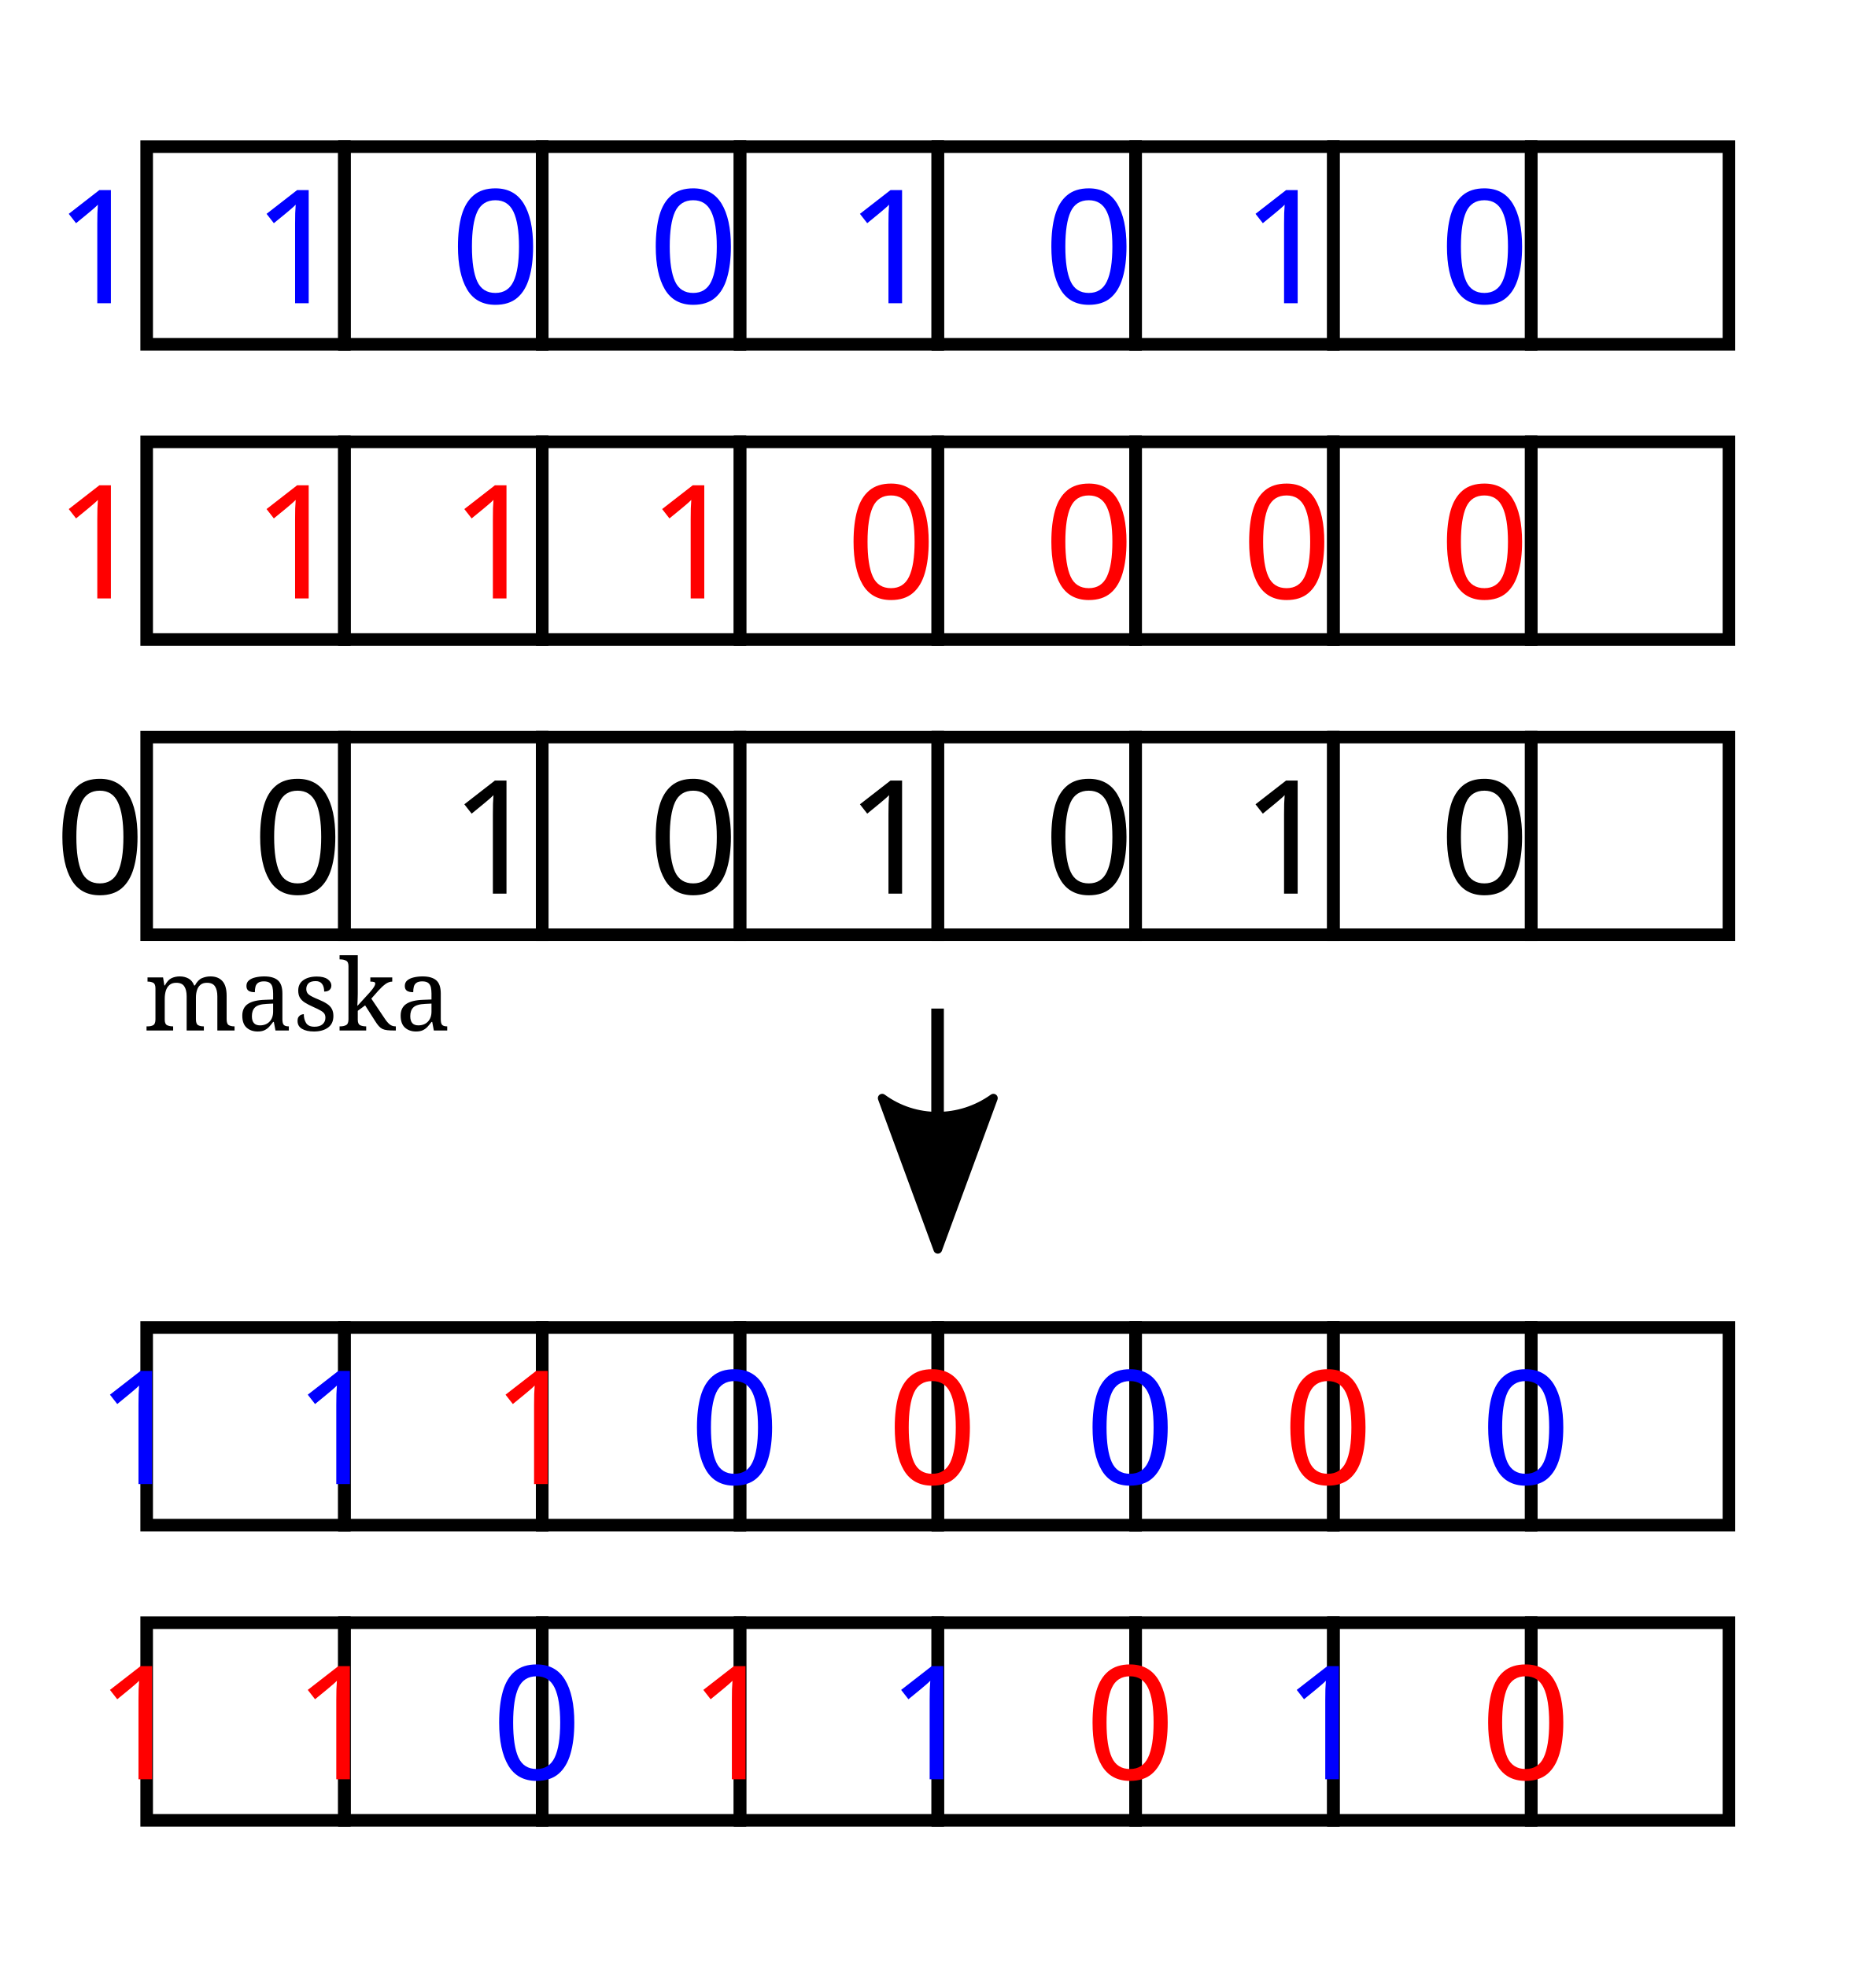
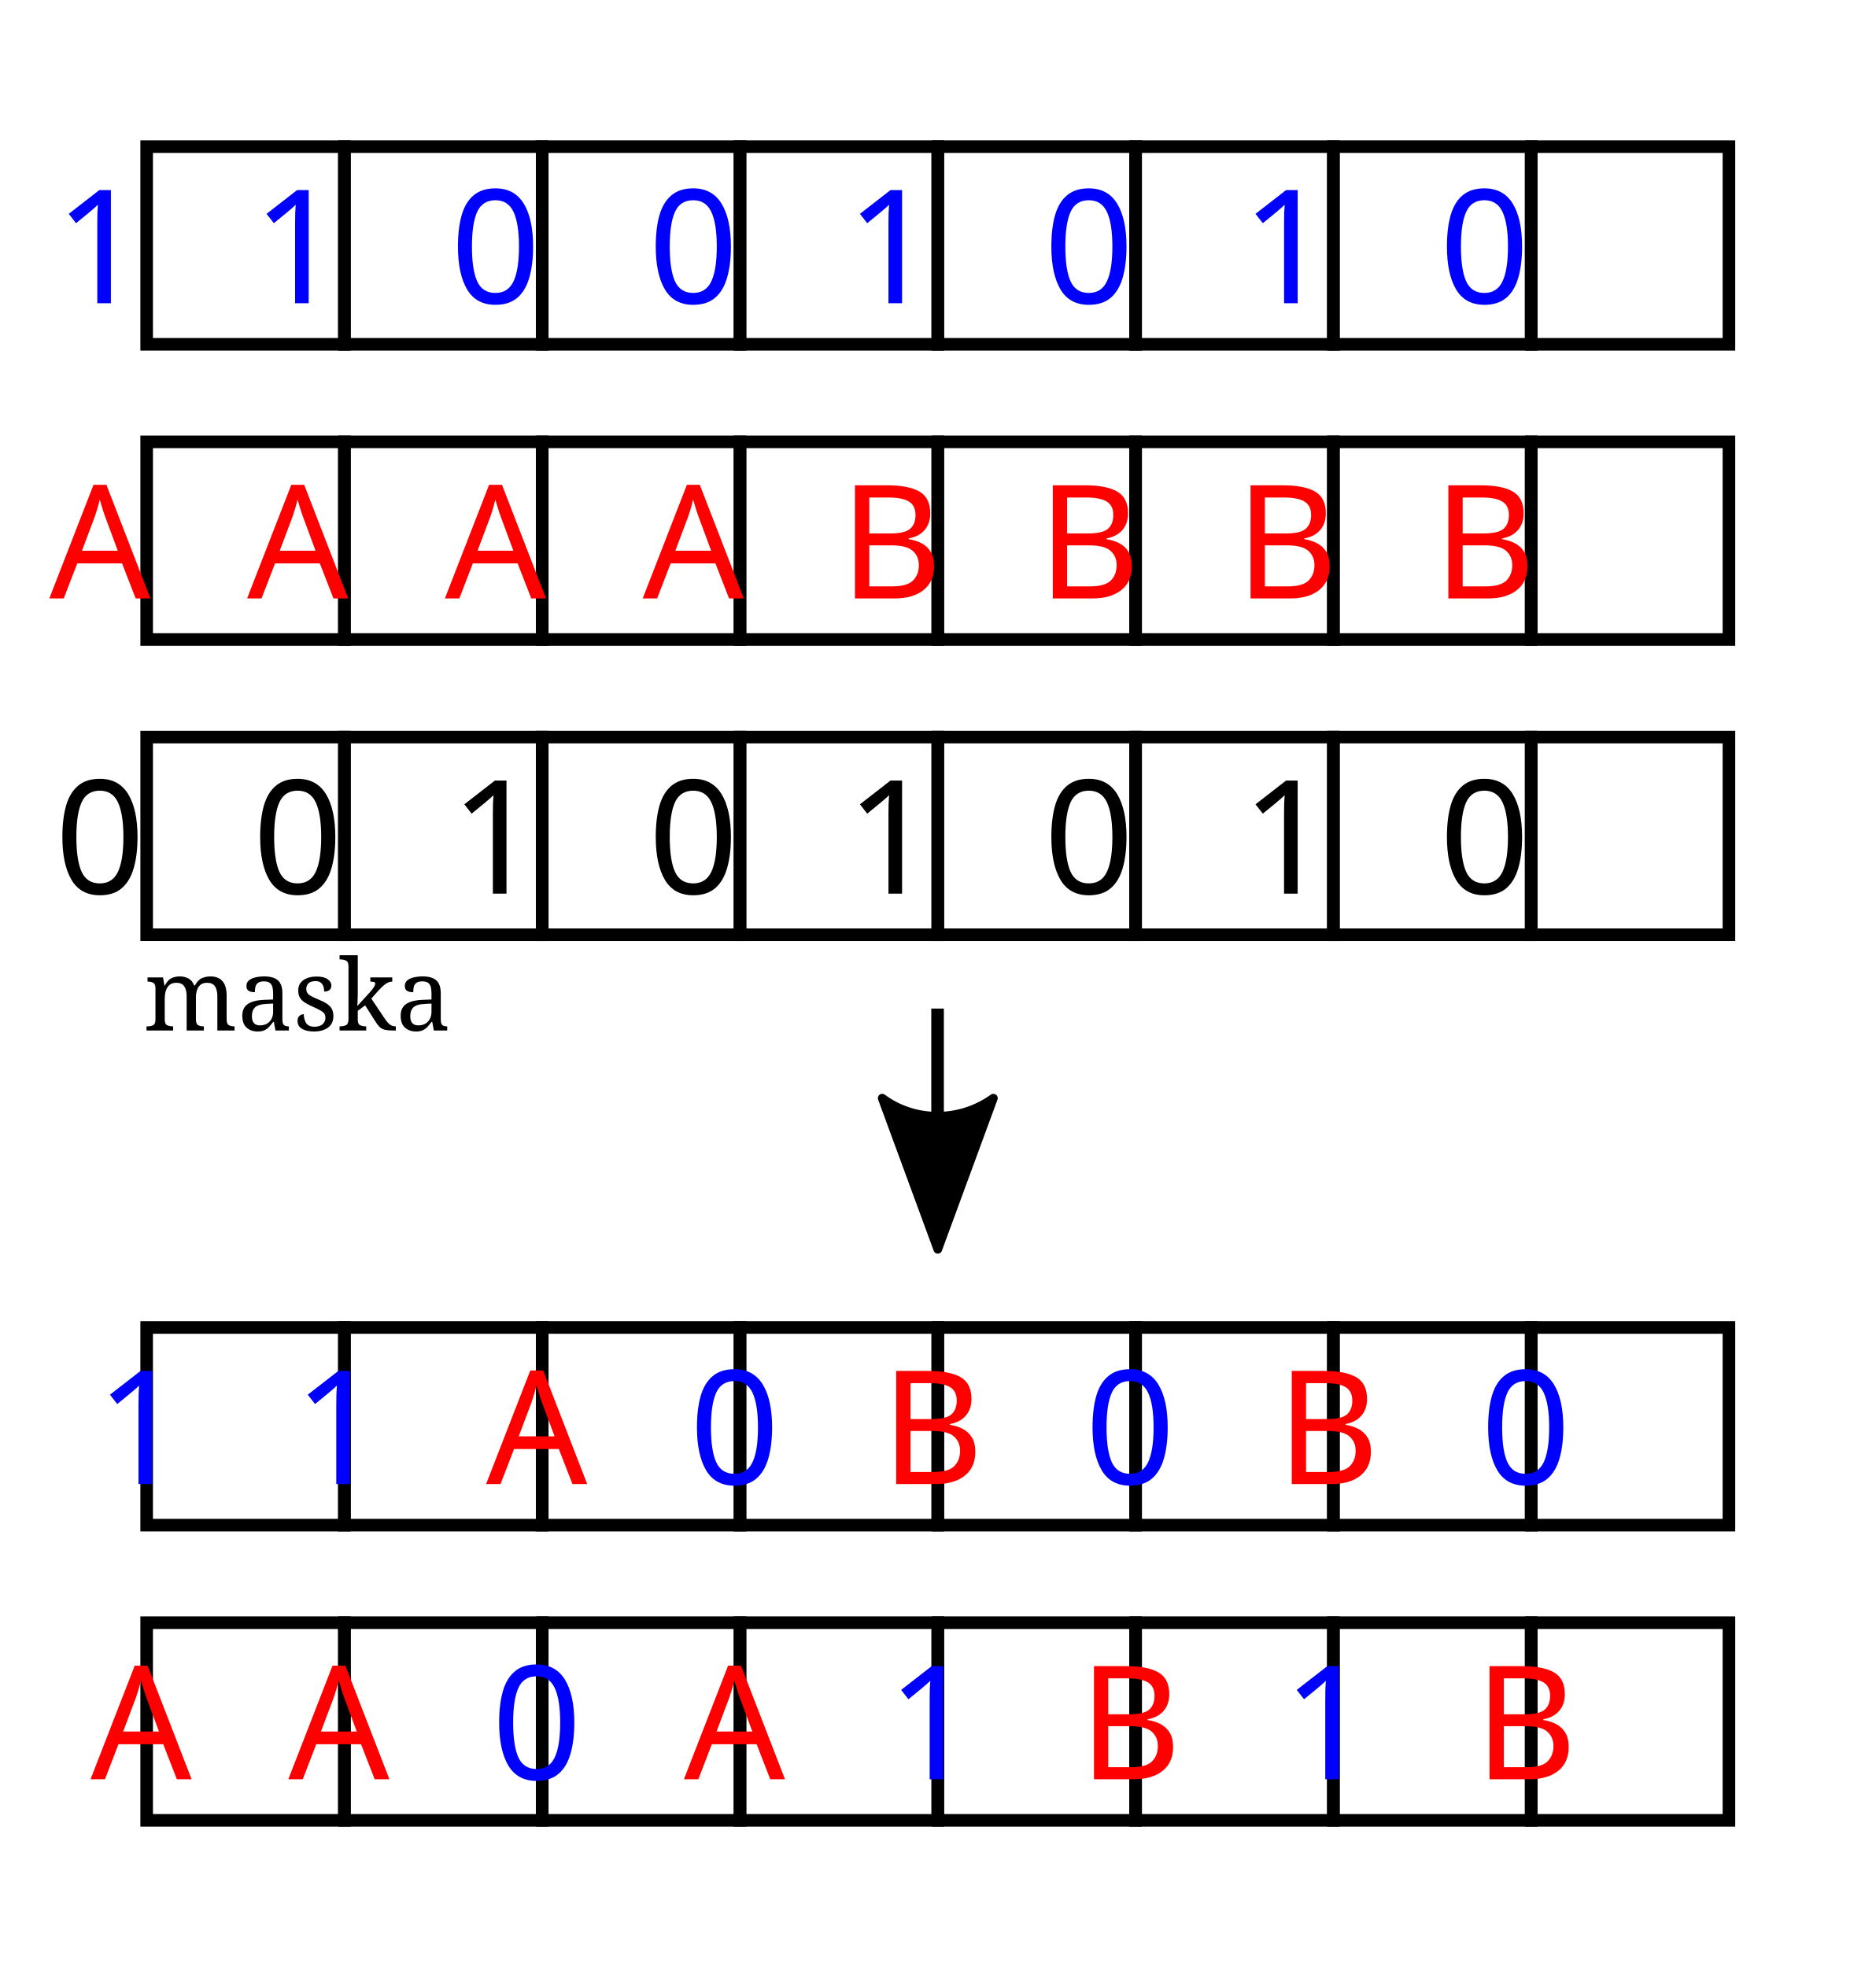
<svg xmlns="http://www.w3.org/2000/svg" width="133.618mm" height="140.15mm" viewBox="0 0 473.449 496.596" id="svg2" version="1.1">
  <defs id="defs4">
    <marker orient="auto" refY="0" refX="0" id="Arrow2Lend" style="overflow:visible">
      <path id="path4720" style="fill:#000000;fill-opacity:1;fill-rule:evenodd;stroke:#000000;stroke-width:0.625;stroke-linejoin:round;stroke-opacity:1" d="M 8.719,4.034 -2.207,0.016 8.719,-4.002 c -1.745,2.372 -1.735,5.617 -6e-7,8.035 z" transform="matrix(-1.1,0,0,-1.1,-1.1,0)" />
    </marker>
    <marker orient="auto" refY="0" refX="0" id="Arrow1Mstart" style="overflow:visible">
      <path id="path4705" d="M 0,0 5,-5 -12.5,0 5,5 0,0 Z" style="fill:#000000;fill-opacity:1;fill-rule:evenodd;stroke:#000000;stroke-width:1pt;stroke-opacity:1" transform="matrix(0.4,0,0,0.4,4,0)" />
    </marker>
  </defs>
  <g id="layer1" transform="translate(9.566674,29.0553)">
    <g id="g4618" transform="translate(-0.1262671,-0.638855)">
      <rect y="157.669" x="27.581" height="49.904" width="49.904" id="rect3336-15" style="fill:none;fill-rule:evenodd;stroke:#000000;stroke-width:3.176;stroke-linecap:butt;stroke-linejoin:miter;stroke-miterlimit:4;stroke-dasharray:none;stroke-opacity:1" />
      <text id="text4146-40" y="197.201" x="52.191" style="font-style:normal;font-weight:normal;font-size:40px;line-height:125%;font-family:sans-serif;letter-spacing:0px;word-spacing:0px;fill:#000000;fill-opacity:1;stroke:none;stroke-width:1px;stroke-linecap:butt;stroke-linejoin:miter;stroke-opacity:1" xml:space="preserve">
        <tspan style="text-align:center;text-anchor:middle;fill:#000000;fill-opacity:1" y="197.201" x="52.191" id="tspan4148-16">0</tspan>
      </text>
      <rect y="157.669" x="77.51" height="49.904" width="49.904" id="rect3336-4-5" style="fill:none;fill-rule:evenodd;stroke:#000000;stroke-width:3.176;stroke-linecap:butt;stroke-linejoin:miter;stroke-miterlimit:4;stroke-dasharray:none;stroke-opacity:1" />
      <text id="text4146-1-2" y="197.201" x="102.12" style="font-style:normal;font-weight:normal;font-size:40px;line-height:125%;font-family:sans-serif;letter-spacing:0px;word-spacing:0px;fill:#000000;fill-opacity:1;stroke:none;stroke-width:1px;stroke-linecap:butt;stroke-linejoin:miter;stroke-opacity:1" xml:space="preserve">
        <tspan style="text-align:center;text-anchor:middle;fill:#000000;fill-opacity:1" y="197.201" x="102.12" id="tspan4148-1-39">0</tspan>
      </text>
      <rect y="157.669" x="127.439" height="49.904" width="49.904" id="rect3336-3-8" style="fill:none;fill-rule:evenodd;stroke:#000000;stroke-width:3.176;stroke-linecap:butt;stroke-linejoin:miter;stroke-miterlimit:4;stroke-dasharray:none;stroke-opacity:1" />
      <text id="text4146-4-7" y="197.201" x="152.049" style="font-style:normal;font-weight:normal;font-size:40px;line-height:125%;font-family:sans-serif;letter-spacing:0px;word-spacing:0px;fill:#000000;fill-opacity:1;stroke:none;stroke-width:1px;stroke-linecap:butt;stroke-linejoin:miter;stroke-opacity:1" xml:space="preserve">
        <tspan style="text-align:center;text-anchor:middle;fill:#000000;fill-opacity:1" y="197.201" x="152.049" id="tspan4148-5-6">1</tspan>
      </text>
      <rect y="157.669" x="177.368" height="49.904" width="49.904" id="rect3336-4-2-4" style="fill:none;fill-rule:evenodd;stroke:#000000;stroke-width:3.176;stroke-linecap:butt;stroke-linejoin:miter;stroke-miterlimit:4;stroke-dasharray:none;stroke-opacity:1" />
      <text id="text4146-1-4-11" y="197.201" x="201.978" style="font-style:normal;font-weight:normal;font-size:40px;line-height:125%;font-family:sans-serif;letter-spacing:0px;word-spacing:0px;fill:#000000;fill-opacity:1;stroke:none;stroke-width:1px;stroke-linecap:butt;stroke-linejoin:miter;stroke-opacity:1" xml:space="preserve">
        <tspan style="text-align:center;text-anchor:middle;fill:#000000;fill-opacity:1" y="197.201" x="201.978" id="tspan4148-1-3-6">0</tspan>
      </text>
      <rect y="157.669" x="227.297" height="49.904" width="49.904" id="rect3336-1-8" style="fill:none;fill-rule:evenodd;stroke:#000000;stroke-width:3.176;stroke-linecap:butt;stroke-linejoin:miter;stroke-miterlimit:4;stroke-dasharray:none;stroke-opacity:1" />
      <text id="text4146-3-1" y="197.201" x="251.907" style="font-style:normal;font-weight:normal;font-size:40px;line-height:125%;font-family:sans-serif;letter-spacing:0px;word-spacing:0px;fill:#000000;fill-opacity:1;stroke:none;stroke-width:1px;stroke-linecap:butt;stroke-linejoin:miter;stroke-opacity:1" xml:space="preserve">
        <tspan style="text-align:center;text-anchor:middle;fill:#000000;fill-opacity:1" y="197.201" x="251.907" id="tspan4148-9-0">1</tspan>
      </text>
      <rect y="157.669" x="277.226" height="49.904" width="49.904" id="rect3336-4-0-9" style="fill:none;fill-rule:evenodd;stroke:#000000;stroke-width:3.176;stroke-linecap:butt;stroke-linejoin:miter;stroke-miterlimit:4;stroke-dasharray:none;stroke-opacity:1" />
      <text id="text4146-1-8-1" y="197.201" x="301.836" style="font-style:normal;font-weight:normal;font-size:40px;line-height:125%;font-family:sans-serif;letter-spacing:0px;word-spacing:0px;fill:#000000;fill-opacity:1;stroke:none;stroke-width:1px;stroke-linecap:butt;stroke-linejoin:miter;stroke-opacity:1" xml:space="preserve">
        <tspan style="text-align:center;text-anchor:middle;fill:#000000;fill-opacity:1" y="197.201" x="301.836" id="tspan4148-1-6-5">0</tspan>
      </text>
      <rect y="157.669" x="327.155" height="49.904" width="49.904" id="rect3336-3-4-1" style="fill:none;fill-rule:evenodd;stroke:#000000;stroke-width:3.176;stroke-linecap:butt;stroke-linejoin:miter;stroke-miterlimit:4;stroke-dasharray:none;stroke-opacity:1" />
      <text id="text4146-4-0-4" y="197.201" x="351.765" style="font-style:normal;font-weight:normal;font-size:40px;line-height:125%;font-family:sans-serif;letter-spacing:0px;word-spacing:0px;fill:#000000;fill-opacity:1;stroke:none;stroke-width:1px;stroke-linecap:butt;stroke-linejoin:miter;stroke-opacity:1" xml:space="preserve">
        <tspan style="text-align:center;text-anchor:middle;fill:#000000;fill-opacity:1" y="197.201" x="351.765" id="tspan4148-5-2-8">1</tspan>
      </text>
      <rect y="157.669" x="377.084" height="49.904" width="49.904" id="rect3336-4-2-7-7" style="fill:none;fill-rule:evenodd;stroke:#000000;stroke-width:3.176;stroke-linecap:butt;stroke-linejoin:miter;stroke-miterlimit:4;stroke-dasharray:none;stroke-opacity:1" />
      <text id="text4146-1-4-1-9" y="197.201" x="401.694" style="font-style:normal;font-weight:normal;font-size:40px;line-height:125%;font-family:sans-serif;letter-spacing:0px;word-spacing:0px;fill:#000000;fill-opacity:1;stroke:none;stroke-width:1px;stroke-linecap:butt;stroke-linejoin:miter;stroke-opacity:1" xml:space="preserve">
        <tspan style="text-align:center;text-anchor:middle;fill:#000000;fill-opacity:1" y="197.201" x="401.694" id="tspan4148-1-3-8-5">0</tspan>
      </text>
    </g>
    <path style="fill:none;fill-rule:evenodd;stroke:#000000;stroke-width:3.176;stroke-linecap:butt;stroke-linejoin:miter;stroke-miterlimit:4;stroke-dasharray:none;stroke-opacity:1;marker-end:url(#Arrow2Lend)" d="m 227.102,225.572 0,56.569" id="path4644" />
    <rect style="fill:none;fill-rule:evenodd;stroke:#000000;stroke-width:3.176;stroke-linecap:butt;stroke-linejoin:miter;stroke-miterlimit:4;stroke-dasharray:none;stroke-opacity:1" id="rect3336-44" width="49.904" height="49.904" x="27.454" y="306.087" />
    <text xml:space="preserve" style="font-style:normal;font-weight:normal;font-size:40px;line-height:125%;font-family:sans-serif;letter-spacing:0px;word-spacing:0px;fill:#000000;fill-opacity:1;stroke:none;stroke-width:1px;stroke-linecap:butt;stroke-linejoin:miter;stroke-opacity:1" x="52.065" y="345.619" id="text4146-0">
      <tspan id="tspan4148-7" x="52.065" y="345.619" style="text-align:center;text-anchor:middle;fill:#0000ff;fill-opacity:1">1</tspan>
    </text>
    <rect style="fill:none;fill-rule:evenodd;stroke:#000000;stroke-width:3.176;stroke-linecap:butt;stroke-linejoin:miter;stroke-miterlimit:4;stroke-dasharray:none;stroke-opacity:1" id="rect3336-4-29" width="49.904" height="49.904" x="77.383" y="306.087" />
    <text xml:space="preserve" style="font-style:normal;font-weight:normal;font-size:40px;line-height:125%;font-family:sans-serif;letter-spacing:0px;word-spacing:0px;fill:#000000;fill-opacity:1;stroke:none;stroke-width:1px;stroke-linecap:butt;stroke-linejoin:miter;stroke-opacity:1" x="101.994" y="345.619" id="text4146-1-9">
      <tspan id="tspan4148-1-2" x="101.994" y="345.619" style="text-align:center;text-anchor:middle;fill:#0000ff;fill-opacity:1">1</tspan>
    </text>
    <rect style="fill:none;fill-rule:evenodd;stroke:#000000;stroke-width:3.176;stroke-linecap:butt;stroke-linejoin:miter;stroke-miterlimit:4;stroke-dasharray:none;stroke-opacity:1" id="rect3336-3-6" width="49.904" height="49.904" x="127.312" y="306.087" />
    <text xml:space="preserve" style="font-style:normal;font-weight:normal;font-size:40px;line-height:125%;font-family:sans-serif;letter-spacing:0px;word-spacing:0px;fill:#0000ff;fill-opacity:1;stroke:none;stroke-width:1px;stroke-linecap:butt;stroke-linejoin:miter;stroke-opacity:1" x="151.923" y="345.619" id="text4146-4-2">
-       <tspan id="tspan4148-5-20" x="151.923" y="345.619" style="text-align:center;text-anchor:middle;fill:#ff0000;fill-opacity:1">1</tspan>
+       <tspan id="tspan4148-5-20" x="151.923" y="345.619" style="text-align:center;text-anchor:middle;fill:#ff0000;fill-opacity:1">A</tspan>
    </text>
    <rect style="fill:none;fill-rule:evenodd;stroke:#000000;stroke-width:3.176;stroke-linecap:butt;stroke-linejoin:miter;stroke-miterlimit:4;stroke-dasharray:none;stroke-opacity:1" id="rect3336-4-2-0" width="49.904" height="49.904" x="177.242" y="306.087" />
    <text xml:space="preserve" style="font-style:normal;font-weight:normal;font-size:40px;line-height:125%;font-family:sans-serif;letter-spacing:0px;word-spacing:0px;fill:#0000ff;fill-opacity:1;stroke:none;stroke-width:1px;stroke-linecap:butt;stroke-linejoin:miter;stroke-opacity:1" x="201.852" y="345.619" id="text4146-1-4-4">
      <tspan id="tspan4148-1-3-2" x="201.852" y="345.619" style="text-align:center;text-anchor:middle;fill:#0000ff;fill-opacity:1">0</tspan>
    </text>
    <rect style="fill:none;fill-rule:evenodd;stroke:#000000;stroke-width:3.176;stroke-linecap:butt;stroke-linejoin:miter;stroke-miterlimit:4;stroke-dasharray:none;stroke-opacity:1" id="rect3336-1-87" width="49.904" height="49.904" x="227.171" y="306.087" />
    <text xml:space="preserve" style="font-style:normal;font-weight:normal;font-size:40px;line-height:125%;font-family:sans-serif;letter-spacing:0px;word-spacing:0px;fill:#ff0000;fill-opacity:1;stroke:none;stroke-width:1px;stroke-linecap:butt;stroke-linejoin:miter;stroke-opacity:1" x="251.781" y="345.619" id="text4146-3-8">
-       <tspan id="tspan4148-9-3" x="251.781" y="345.619" style="text-align:center;text-anchor:middle;fill:#ff0000;fill-opacity:1">0</tspan>
+       <tspan id="tspan4148-9-3" x="251.781" y="345.619" style="text-align:center;text-anchor:middle;fill:#ff0000;fill-opacity:1">B</tspan>
    </text>
    <rect style="fill:none;fill-rule:evenodd;stroke:#000000;stroke-width:3.176;stroke-linecap:butt;stroke-linejoin:miter;stroke-miterlimit:4;stroke-dasharray:none;stroke-opacity:1" id="rect3336-4-0-2" width="49.904" height="49.904" x="277.1" y="306.087" />
    <text xml:space="preserve" style="font-style:normal;font-weight:normal;font-size:40px;line-height:125%;font-family:sans-serif;letter-spacing:0px;word-spacing:0px;fill:#0000ff;fill-opacity:1;stroke:none;stroke-width:1px;stroke-linecap:butt;stroke-linejoin:miter;stroke-opacity:1" x="301.71" y="345.619" id="text4146-1-8-4">
      <tspan id="tspan4148-1-6-9" x="301.71" y="345.619" style="text-align:center;text-anchor:middle;fill:#0000ff;fill-opacity:1">0</tspan>
    </text>
    <rect style="fill:none;fill-rule:evenodd;stroke:#000000;stroke-width:3.176;stroke-linecap:butt;stroke-linejoin:miter;stroke-miterlimit:4;stroke-dasharray:none;stroke-opacity:1" id="rect3336-3-4-3" width="49.904" height="49.904" x="327.029" y="306.087" />
    <text xml:space="preserve" style="font-style:normal;font-weight:normal;font-size:40px;line-height:125%;font-family:sans-serif;letter-spacing:0px;word-spacing:0px;fill:#ff0000;fill-opacity:1;stroke:none;stroke-width:1px;stroke-linecap:butt;stroke-linejoin:miter;stroke-opacity:1" x="351.639" y="345.619" id="text4146-4-0-9">
-       <tspan id="tspan4148-5-2-4" x="351.639" y="345.619" style="text-align:center;text-anchor:middle;fill:#ff0000;fill-opacity:1">0</tspan>
+       <tspan id="tspan4148-5-2-4" x="351.639" y="345.619" style="text-align:center;text-anchor:middle;fill:#ff0000;fill-opacity:1">B</tspan>
    </text>
    <rect style="fill:none;fill-rule:evenodd;stroke:#000000;stroke-width:3.176;stroke-linecap:butt;stroke-linejoin:miter;stroke-miterlimit:4;stroke-dasharray:none;stroke-opacity:1" id="rect3336-4-2-7-9" width="49.904" height="49.904" x="376.958" y="306.087" />
    <text xml:space="preserve" style="font-style:normal;font-weight:normal;font-size:40px;line-height:125%;font-family:sans-serif;letter-spacing:0px;word-spacing:0px;fill:#0000ff;fill-opacity:1;stroke:none;stroke-width:1px;stroke-linecap:butt;stroke-linejoin:miter;stroke-opacity:1" x="401.568" y="345.619" id="text4146-1-4-1-7">
      <tspan id="tspan4148-1-3-8-1" x="401.568" y="345.619" style="text-align:center;text-anchor:middle;fill:#0000ff;fill-opacity:1">0</tspan>
    </text>
    <rect style="fill:none;fill-rule:evenodd;stroke:#000000;stroke-width:3.176;stroke-linecap:butt;stroke-linejoin:miter;stroke-miterlimit:4;stroke-dasharray:none;stroke-opacity:1" id="rect3336-15-8" width="49.904" height="49.904" x="27.454" y="380.615" />
    <text xml:space="preserve" style="font-style:normal;font-weight:normal;font-size:40px;line-height:125%;font-family:sans-serif;letter-spacing:0px;word-spacing:0px;fill:#ff0000;fill-opacity:1;stroke:none;stroke-width:1px;stroke-linecap:butt;stroke-linejoin:miter;stroke-opacity:1" x="52.065" y="420.148" id="text4146-40-2">
-       <tspan id="tspan4148-16-5" x="52.065" y="420.148" style="text-align:center;text-anchor:middle;fill:#ff0000;fill-opacity:1">1</tspan>
+       <tspan id="tspan4148-16-5" x="52.065" y="420.148" style="text-align:center;text-anchor:middle;fill:#ff0000;fill-opacity:1">A</tspan>
    </text>
    <rect style="fill:none;fill-rule:evenodd;stroke:#000000;stroke-width:3.176;stroke-linecap:butt;stroke-linejoin:miter;stroke-miterlimit:4;stroke-dasharray:none;stroke-opacity:1" id="rect3336-4-5-1" width="49.904" height="49.904" x="77.383" y="380.615" />
    <text xml:space="preserve" style="font-style:normal;font-weight:normal;font-size:40px;line-height:125%;font-family:sans-serif;letter-spacing:0px;word-spacing:0px;fill:#ff0000;fill-opacity:1;stroke:none;stroke-width:1px;stroke-linecap:butt;stroke-linejoin:miter;stroke-opacity:1" x="101.994" y="420.148" id="text4146-1-2-7">
-       <tspan id="tspan4148-1-39-5" x="101.994" y="420.148" style="text-align:center;text-anchor:middle;fill:#ff0000;fill-opacity:1">1</tspan>
+       <tspan id="tspan4148-1-39-5" x="101.994" y="420.148" style="text-align:center;text-anchor:middle;fill:#ff0000;fill-opacity:1">A</tspan>
    </text>
    <rect style="fill:none;fill-rule:evenodd;stroke:#000000;stroke-width:3.176;stroke-linecap:butt;stroke-linejoin:miter;stroke-miterlimit:4;stroke-dasharray:none;stroke-opacity:1" id="rect3336-3-8-9" width="49.904" height="49.904" x="127.312" y="380.615" />
    <text xml:space="preserve" style="font-style:normal;font-weight:normal;font-size:40px;line-height:125%;font-family:sans-serif;letter-spacing:0px;word-spacing:0px;fill:#ff0000;fill-opacity:1;stroke:none;stroke-width:1px;stroke-linecap:butt;stroke-linejoin:miter;stroke-opacity:1" x="151.923" y="420.148" id="text4146-4-7-7">
      <tspan id="tspan4148-5-6-8" x="151.923" y="420.148" style="text-align:center;text-anchor:middle;fill:#0000ff;fill-opacity:1">0</tspan>
    </text>
    <rect style="fill:none;fill-rule:evenodd;stroke:#000000;stroke-width:3.176;stroke-linecap:butt;stroke-linejoin:miter;stroke-miterlimit:4;stroke-dasharray:none;stroke-opacity:1" id="rect3336-4-2-4-4" width="49.904" height="49.904" x="177.242" y="380.615" />
    <text xml:space="preserve" style="font-style:normal;font-weight:normal;font-size:40px;line-height:125%;font-family:sans-serif;letter-spacing:0px;word-spacing:0px;fill:#ff0000;fill-opacity:1;stroke:none;stroke-width:1px;stroke-linecap:butt;stroke-linejoin:miter;stroke-opacity:1" x="201.852" y="420.148" id="text4146-1-4-11-5">
-       <tspan id="tspan4148-1-3-6-9" x="201.852" y="420.148" style="text-align:center;text-anchor:middle;fill:#ff0000;fill-opacity:1">1</tspan>
+       <tspan id="tspan4148-1-3-6-9" x="201.852" y="420.148" style="text-align:center;text-anchor:middle;fill:#ff0000;fill-opacity:1">A</tspan>
    </text>
    <rect style="fill:none;fill-rule:evenodd;stroke:#000000;stroke-width:3.176;stroke-linecap:butt;stroke-linejoin:miter;stroke-miterlimit:4;stroke-dasharray:none;stroke-opacity:1" id="rect3336-1-8-0" width="49.904" height="49.904" x="227.171" y="380.615" />
    <text xml:space="preserve" style="font-style:normal;font-weight:normal;font-size:40px;line-height:125%;font-family:sans-serif;letter-spacing:0px;word-spacing:0px;fill:#0000ff;fill-opacity:1;stroke:none;stroke-width:1px;stroke-linecap:butt;stroke-linejoin:miter;stroke-opacity:1" x="251.781" y="420.148" id="text4146-3-1-4">
      <tspan id="tspan4148-9-0-7" x="251.781" y="420.148" style="text-align:center;text-anchor:middle;fill:#0000ff;fill-opacity:1">1</tspan>
    </text>
    <rect style="fill:none;fill-rule:evenodd;stroke:#000000;stroke-width:3.176;stroke-linecap:butt;stroke-linejoin:miter;stroke-miterlimit:4;stroke-dasharray:none;stroke-opacity:1" id="rect3336-4-0-9-9" width="49.904" height="49.904" x="277.1" y="380.615" />
    <text xml:space="preserve" style="font-style:normal;font-weight:normal;font-size:40px;line-height:125%;font-family:sans-serif;letter-spacing:0px;word-spacing:0px;fill:#ff0000;fill-opacity:1;stroke:none;stroke-width:1px;stroke-linecap:butt;stroke-linejoin:miter;stroke-opacity:1" x="301.71" y="420.148" id="text4146-1-8-1-6">
-       <tspan id="tspan4148-1-6-5-4" x="301.71" y="420.148" style="text-align:center;text-anchor:middle;fill:#ff0000;fill-opacity:1">0</tspan>
+       <tspan id="tspan4148-1-6-5-4" x="301.71" y="420.148" style="text-align:center;text-anchor:middle;fill:#ff0000;fill-opacity:1">B</tspan>
    </text>
    <rect style="fill:none;fill-rule:evenodd;stroke:#000000;stroke-width:3.176;stroke-linecap:butt;stroke-linejoin:miter;stroke-miterlimit:4;stroke-dasharray:none;stroke-opacity:1" id="rect3336-3-4-1-3" width="49.904" height="49.904" x="327.029" y="380.615" />
    <text xml:space="preserve" style="font-style:normal;font-weight:normal;font-size:40px;line-height:125%;font-family:sans-serif;letter-spacing:0px;word-spacing:0px;fill:#0000ff;fill-opacity:1;stroke:none;stroke-width:1px;stroke-linecap:butt;stroke-linejoin:miter;stroke-opacity:1" x="351.639" y="420.148" id="text4146-4-0-4-1">
      <tspan id="tspan4148-5-2-8-9" x="351.639" y="420.148" style="text-align:center;text-anchor:middle;fill:#0000ff;fill-opacity:1">1</tspan>
    </text>
    <rect style="fill:none;fill-rule:evenodd;stroke:#000000;stroke-width:3.176;stroke-linecap:butt;stroke-linejoin:miter;stroke-miterlimit:4;stroke-dasharray:none;stroke-opacity:1" id="rect3336-4-2-7-7-9" width="49.904" height="49.904" x="376.958" y="380.615" />
    <text xml:space="preserve" style="font-style:normal;font-weight:normal;font-size:40px;line-height:125%;font-family:sans-serif;letter-spacing:0px;word-spacing:0px;fill:#ff0000;fill-opacity:1;stroke:none;stroke-width:1px;stroke-linecap:butt;stroke-linejoin:miter;stroke-opacity:1" x="401.568" y="420.148" id="text4146-1-4-1-9-7">
-       <tspan id="tspan4148-1-3-8-5-4" x="401.568" y="420.148" style="text-align:center;text-anchor:middle;fill:#ff0000;fill-opacity:1">0</tspan>
+       <tspan id="tspan4148-1-3-8-5-4" x="401.568" y="420.148" style="text-align:center;text-anchor:middle;fill:#ff0000;fill-opacity:1">B</tspan>
    </text>
    <g id="g5007-7" transform="translate(0.1262679,-74.53571)">
      <rect y="82.501" x="27.328" height="49.904" width="49.904" id="rect3336-5" style="fill:none;fill-rule:evenodd;stroke:#000000;stroke-width:3.176;stroke-linecap:butt;stroke-linejoin:miter;stroke-miterlimit:4;stroke-dasharray:none;stroke-opacity:1" />
      <text id="text4146-30" y="122.034" x="51.938" style="font-style:normal;font-weight:normal;font-size:40px;line-height:125%;font-family:sans-serif;letter-spacing:0px;word-spacing:0px;fill:#000000;fill-opacity:1;stroke:none;stroke-width:1px;stroke-linecap:butt;stroke-linejoin:miter;stroke-opacity:1" xml:space="preserve">
        <tspan style="text-align:center;text-anchor:middle;fill:#0000ff;fill-opacity:1" y="122.034" x="51.938" id="tspan4148-0">1</tspan>
      </text>
      <rect y="82.501" x="77.257" height="49.904" width="49.904" id="rect3336-4-6" style="fill:none;fill-rule:evenodd;stroke:#000000;stroke-width:3.176;stroke-linecap:butt;stroke-linejoin:miter;stroke-miterlimit:4;stroke-dasharray:none;stroke-opacity:1" />
      <text id="text4146-1-23" y="122.034" x="101.867" style="font-style:normal;font-weight:normal;font-size:40px;line-height:125%;font-family:sans-serif;letter-spacing:0px;word-spacing:0px;fill:#000000;fill-opacity:1;stroke:none;stroke-width:1px;stroke-linecap:butt;stroke-linejoin:miter;stroke-opacity:1" xml:space="preserve">
        <tspan style="text-align:center;text-anchor:middle;fill:#0000ff;fill-opacity:1" y="122.034" x="101.867" id="tspan4148-1-7">1</tspan>
      </text>
      <rect y="82.501" x="127.186" height="49.904" width="49.904" id="rect3336-3-7" style="fill:none;fill-rule:evenodd;stroke:#000000;stroke-width:3.176;stroke-linecap:butt;stroke-linejoin:miter;stroke-miterlimit:4;stroke-dasharray:none;stroke-opacity:1" />
      <text id="text4146-4-3" y="122.034" x="151.796" style="font-style:normal;font-weight:normal;font-size:40px;line-height:125%;font-family:sans-serif;letter-spacing:0px;word-spacing:0px;fill:#0000ff;fill-opacity:1;stroke:none;stroke-width:1px;stroke-linecap:butt;stroke-linejoin:miter;stroke-opacity:1" xml:space="preserve">
        <tspan style="text-align:center;text-anchor:middle;fill:#0000ff;fill-opacity:1" y="122.034" x="151.796" id="tspan4148-5-9">0</tspan>
      </text>
      <rect y="82.501" x="177.115" height="49.904" width="49.904" id="rect3336-4-2-2" style="fill:none;fill-rule:evenodd;stroke:#000000;stroke-width:3.176;stroke-linecap:butt;stroke-linejoin:miter;stroke-miterlimit:4;stroke-dasharray:none;stroke-opacity:1" />
      <text id="text4146-1-4-17" y="122.034" x="201.725" style="font-style:normal;font-weight:normal;font-size:40px;line-height:125%;font-family:sans-serif;letter-spacing:0px;word-spacing:0px;fill:#0000ff;fill-opacity:1;stroke:none;stroke-width:1px;stroke-linecap:butt;stroke-linejoin:miter;stroke-opacity:1" xml:space="preserve">
        <tspan style="text-align:center;text-anchor:middle;fill:#0000ff;fill-opacity:1" y="122.034" x="201.725" id="tspan4148-1-3-89">0</tspan>
      </text>
      <rect y="82.501" x="227.044" height="49.904" width="49.904" id="rect3336-1-9" style="fill:none;fill-rule:evenodd;stroke:#000000;stroke-width:3.176;stroke-linecap:butt;stroke-linejoin:miter;stroke-miterlimit:4;stroke-dasharray:none;stroke-opacity:1" />
      <text id="text4146-3-9" y="122.034" x="251.655" style="font-style:normal;font-weight:normal;font-size:40px;line-height:125%;font-family:sans-serif;letter-spacing:0px;word-spacing:0px;fill:#0000ff;fill-opacity:1;stroke:none;stroke-width:1px;stroke-linecap:butt;stroke-linejoin:miter;stroke-opacity:1" xml:space="preserve">
        <tspan style="text-align:center;text-anchor:middle;fill:#0000ff;fill-opacity:1" y="122.034" x="251.655" id="tspan4148-9-00">1</tspan>
      </text>
      <rect y="82.501" x="276.973" height="49.904" width="49.904" id="rect3336-4-0-1" style="fill:none;fill-rule:evenodd;stroke:#000000;stroke-width:3.176;stroke-linecap:butt;stroke-linejoin:miter;stroke-miterlimit:4;stroke-dasharray:none;stroke-opacity:1" />
      <text id="text4146-1-8-9" y="122.034" x="301.584" style="font-style:normal;font-weight:normal;font-size:40px;line-height:125%;font-family:sans-serif;letter-spacing:0px;word-spacing:0px;fill:#0000ff;fill-opacity:1;stroke:none;stroke-width:1px;stroke-linecap:butt;stroke-linejoin:miter;stroke-opacity:1" xml:space="preserve">
        <tspan style="text-align:center;text-anchor:middle;fill:#0000ff;fill-opacity:1" y="122.034" x="301.584" id="tspan4148-1-6-90">0</tspan>
      </text>
      <rect y="82.501" x="326.902" height="49.904" width="49.904" id="rect3336-3-4-6" style="fill:none;fill-rule:evenodd;stroke:#000000;stroke-width:3.176;stroke-linecap:butt;stroke-linejoin:miter;stroke-miterlimit:4;stroke-dasharray:none;stroke-opacity:1" />
      <text id="text4146-4-0-6" y="122.034" x="351.513" style="font-style:normal;font-weight:normal;font-size:40px;line-height:125%;font-family:sans-serif;letter-spacing:0px;word-spacing:0px;fill:#0000ff;fill-opacity:1;stroke:none;stroke-width:1px;stroke-linecap:butt;stroke-linejoin:miter;stroke-opacity:1" xml:space="preserve">
        <tspan style="text-align:center;text-anchor:middle;fill:#0000ff;fill-opacity:1" y="122.034" x="351.513" id="tspan4148-5-2-6">1</tspan>
      </text>
      <rect y="82.501" x="376.831" height="49.904" width="49.904" id="rect3336-4-2-7-76" style="fill:none;fill-rule:evenodd;stroke:#000000;stroke-width:3.176;stroke-linecap:butt;stroke-linejoin:miter;stroke-miterlimit:4;stroke-dasharray:none;stroke-opacity:1" />
      <text id="text4146-1-4-1-3" y="122.034" x="401.442" style="font-style:normal;font-weight:normal;font-size:40px;line-height:125%;font-family:sans-serif;letter-spacing:0px;word-spacing:0px;fill:#0000ff;fill-opacity:1;stroke:none;stroke-width:1px;stroke-linecap:butt;stroke-linejoin:miter;stroke-opacity:1" xml:space="preserve">
        <tspan style="text-align:center;text-anchor:middle;fill:#0000ff;fill-opacity:1" y="122.034" x="401.442" id="tspan4148-1-3-8-2">0</tspan>
      </text>
    </g>
    <g id="g4618-6" transform="translate(-0.1262671,-75.17457)">
      <rect y="157.669" x="27.581" height="49.904" width="49.904" id="rect3336-15-1" style="fill:none;fill-rule:evenodd;stroke:#000000;stroke-width:3.176;stroke-linecap:butt;stroke-linejoin:miter;stroke-miterlimit:4;stroke-dasharray:none;stroke-opacity:1" />
      <text id="text4146-40-8" y="197.201" x="52.191" style="font-style:normal;font-weight:normal;font-size:40px;line-height:125%;font-family:sans-serif;letter-spacing:0px;word-spacing:0px;fill:#ff0000;fill-opacity:1;stroke:none;stroke-width:1px;stroke-linecap:butt;stroke-linejoin:miter;stroke-opacity:1" xml:space="preserve">
-         <tspan style="text-align:center;text-anchor:middle;fill:#ff0000;fill-opacity:1" y="197.201" x="52.191" id="tspan4148-16-58">1</tspan>
+         <tspan style="text-align:center;text-anchor:middle;fill:#ff0000;fill-opacity:1" y="197.201" x="52.191" id="tspan4148-16-58">A</tspan>
      </text>
      <rect y="157.669" x="77.51" height="49.904" width="49.904" id="rect3336-4-5-5" style="fill:none;fill-rule:evenodd;stroke:#000000;stroke-width:3.176;stroke-linecap:butt;stroke-linejoin:miter;stroke-miterlimit:4;stroke-dasharray:none;stroke-opacity:1" />
      <text id="text4146-1-2-1" y="197.201" x="102.12" style="font-style:normal;font-weight:normal;font-size:40px;line-height:125%;font-family:sans-serif;letter-spacing:0px;word-spacing:0px;fill:#ff0000;fill-opacity:1;stroke:none;stroke-width:1px;stroke-linecap:butt;stroke-linejoin:miter;stroke-opacity:1" xml:space="preserve">
-         <tspan style="text-align:center;text-anchor:middle;fill:#ff0000;fill-opacity:1" y="197.201" x="102.12" id="tspan4148-1-39-4">1</tspan>
+         <tspan style="text-align:center;text-anchor:middle;fill:#ff0000;fill-opacity:1" y="197.201" x="102.12" id="tspan4148-1-39-4">A</tspan>
      </text>
      <rect y="157.669" x="127.439" height="49.904" width="49.904" id="rect3336-3-8-3" style="fill:none;fill-rule:evenodd;stroke:#000000;stroke-width:3.176;stroke-linecap:butt;stroke-linejoin:miter;stroke-miterlimit:4;stroke-dasharray:none;stroke-opacity:1" />
      <text id="text4146-4-7-1" y="197.201" x="152.049" style="font-style:normal;font-weight:normal;font-size:40px;line-height:125%;font-family:sans-serif;letter-spacing:0px;word-spacing:0px;fill:#ff0000;fill-opacity:1;stroke:none;stroke-width:1px;stroke-linecap:butt;stroke-linejoin:miter;stroke-opacity:1" xml:space="preserve">
-         <tspan style="text-align:center;text-anchor:middle;fill:#ff0000;fill-opacity:1" y="197.201" x="152.049" id="tspan4148-5-6-2">1</tspan>
+         <tspan style="text-align:center;text-anchor:middle;fill:#ff0000;fill-opacity:1" y="197.201" x="152.049" id="tspan4148-5-6-2">A</tspan>
      </text>
      <rect y="157.669" x="177.368" height="49.904" width="49.904" id="rect3336-4-2-4-0" style="fill:none;fill-rule:evenodd;stroke:#000000;stroke-width:3.176;stroke-linecap:butt;stroke-linejoin:miter;stroke-miterlimit:4;stroke-dasharray:none;stroke-opacity:1" />
      <text id="text4146-1-4-11-7" y="197.201" x="201.978" style="font-style:normal;font-weight:normal;font-size:40px;line-height:125%;font-family:sans-serif;letter-spacing:0px;word-spacing:0px;fill:#ff0000;fill-opacity:1;stroke:none;stroke-width:1px;stroke-linecap:butt;stroke-linejoin:miter;stroke-opacity:1" xml:space="preserve">
-         <tspan style="text-align:center;text-anchor:middle;fill:#ff0000;fill-opacity:1" y="197.201" x="201.978" id="tspan4148-1-3-6-3">1</tspan>
+         <tspan style="text-align:center;text-anchor:middle;fill:#ff0000;fill-opacity:1" y="197.201" x="201.978" id="tspan4148-1-3-6-3">A</tspan>
      </text>
      <rect y="157.669" x="227.297" height="49.904" width="49.904" id="rect3336-1-8-6" style="fill:none;fill-rule:evenodd;stroke:#000000;stroke-width:3.176;stroke-linecap:butt;stroke-linejoin:miter;stroke-miterlimit:4;stroke-dasharray:none;stroke-opacity:1" />
      <text id="text4146-3-1-0" y="197.201" x="251.907" style="font-style:normal;font-weight:normal;font-size:40px;line-height:125%;font-family:sans-serif;letter-spacing:0px;word-spacing:0px;fill:#ff0000;fill-opacity:1;stroke:none;stroke-width:1px;stroke-linecap:butt;stroke-linejoin:miter;stroke-opacity:1" xml:space="preserve">
-         <tspan style="text-align:center;text-anchor:middle;fill:#ff0000;fill-opacity:1" y="197.201" x="251.907" id="tspan4148-9-0-9">0</tspan>
+         <tspan style="text-align:center;text-anchor:middle;fill:#ff0000;fill-opacity:1" y="197.201" x="251.907" id="tspan4148-9-0-9">B</tspan>
      </text>
      <rect y="157.669" x="277.226" height="49.904" width="49.904" id="rect3336-4-0-9-1" style="fill:none;fill-rule:evenodd;stroke:#000000;stroke-width:3.176;stroke-linecap:butt;stroke-linejoin:miter;stroke-miterlimit:4;stroke-dasharray:none;stroke-opacity:1" />
      <text id="text4146-1-8-1-2" y="197.201" x="301.836" style="font-style:normal;font-weight:normal;font-size:40px;line-height:125%;font-family:sans-serif;letter-spacing:0px;word-spacing:0px;fill:#ff0000;fill-opacity:1;stroke:none;stroke-width:1px;stroke-linecap:butt;stroke-linejoin:miter;stroke-opacity:1" xml:space="preserve">
-         <tspan style="text-align:center;text-anchor:middle;fill:#ff0000;fill-opacity:1" y="197.201" x="301.836" id="tspan4148-1-6-5-41">0</tspan>
+         <tspan style="text-align:center;text-anchor:middle;fill:#ff0000;fill-opacity:1" y="197.201" x="301.836" id="tspan4148-1-6-5-41">B</tspan>
      </text>
      <rect y="157.669" x="327.155" height="49.904" width="49.904" id="rect3336-3-4-1-4" style="fill:none;fill-rule:evenodd;stroke:#000000;stroke-width:3.176;stroke-linecap:butt;stroke-linejoin:miter;stroke-miterlimit:4;stroke-dasharray:none;stroke-opacity:1" />
      <text id="text4146-4-0-4-4" y="197.201" x="351.765" style="font-style:normal;font-weight:normal;font-size:40px;line-height:125%;font-family:sans-serif;letter-spacing:0px;word-spacing:0px;fill:#ff0000;fill-opacity:1;stroke:none;stroke-width:1px;stroke-linecap:butt;stroke-linejoin:miter;stroke-opacity:1" xml:space="preserve">
-         <tspan style="text-align:center;text-anchor:middle;fill:#ff0000;fill-opacity:1" y="197.201" x="351.765" id="tspan4148-5-2-8-0">0</tspan>
+         <tspan style="text-align:center;text-anchor:middle;fill:#ff0000;fill-opacity:1" y="197.201" x="351.765" id="tspan4148-5-2-8-0">B</tspan>
      </text>
      <rect y="157.669" x="377.084" height="49.904" width="49.904" id="rect3336-4-2-7-7-7" style="fill:none;fill-rule:evenodd;stroke:#000000;stroke-width:3.176;stroke-linecap:butt;stroke-linejoin:miter;stroke-miterlimit:4;stroke-dasharray:none;stroke-opacity:1" />
      <text id="text4146-1-4-1-9-72" y="197.201" x="401.694" style="font-style:normal;font-weight:normal;font-size:40px;line-height:125%;font-family:sans-serif;letter-spacing:0px;word-spacing:0px;fill:#ff0000;fill-opacity:1;stroke:none;stroke-width:1px;stroke-linecap:butt;stroke-linejoin:miter;stroke-opacity:1" xml:space="preserve">
-         <tspan style="text-align:center;text-anchor:middle;fill:#ff0000;fill-opacity:1" y="197.201" x="401.694" id="tspan4148-1-3-8-5-1">0</tspan>
+         <tspan style="text-align:center;text-anchor:middle;fill:#ff0000;fill-opacity:1" y="197.201" x="401.694" id="tspan4148-1-3-8-5-1">B</tspan>
      </text>
    </g>
    <text xml:space="preserve" style="font-style:normal;font-weight:normal;font-size:40px;line-height:125%;font-family:sans-serif;letter-spacing:0px;word-spacing:0px;fill:#000000;fill-opacity:1;stroke:none;stroke-width:1px;stroke-linecap:butt;stroke-linejoin:miter;stroke-opacity:1" x="26.719" y="231.112" id="text5573">
      <tspan id="tspan5575" x="26.719" y="231.112" style="font-style:normal;font-variant:normal;font-weight:normal;font-stretch:normal;font-size:25px;font-family:serif;-inkscape-font-specification:serif">maska</tspan>
    </text>
  </g>
</svg>
